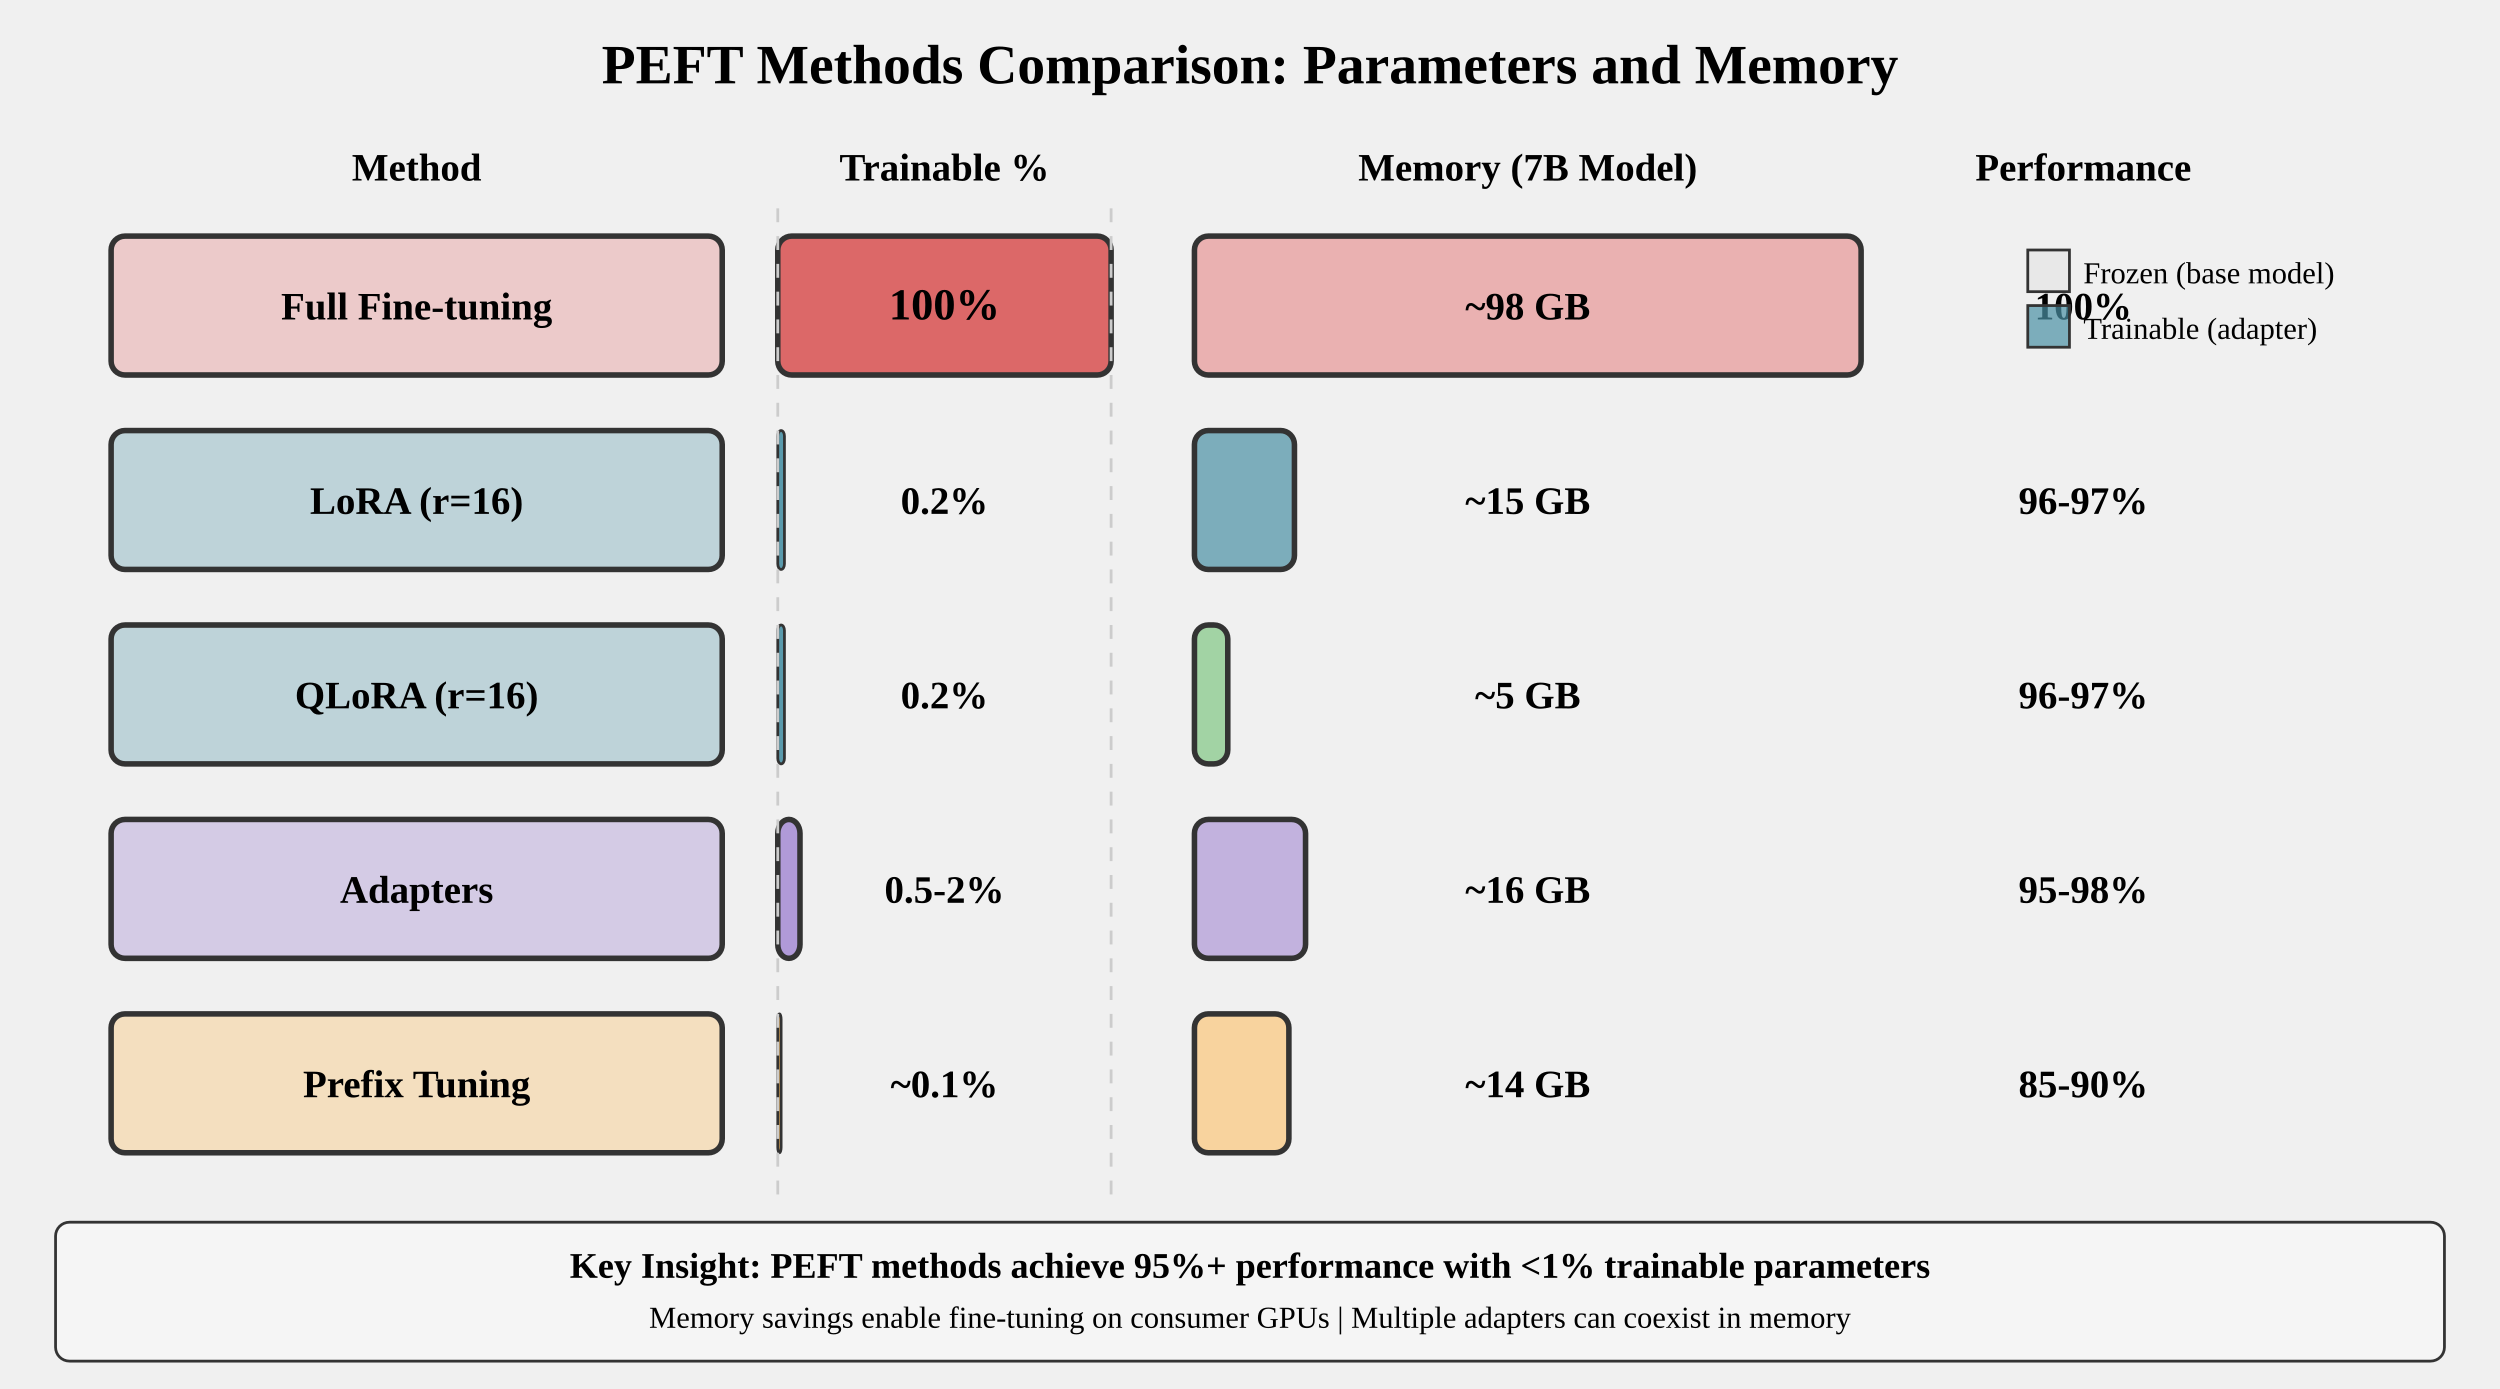
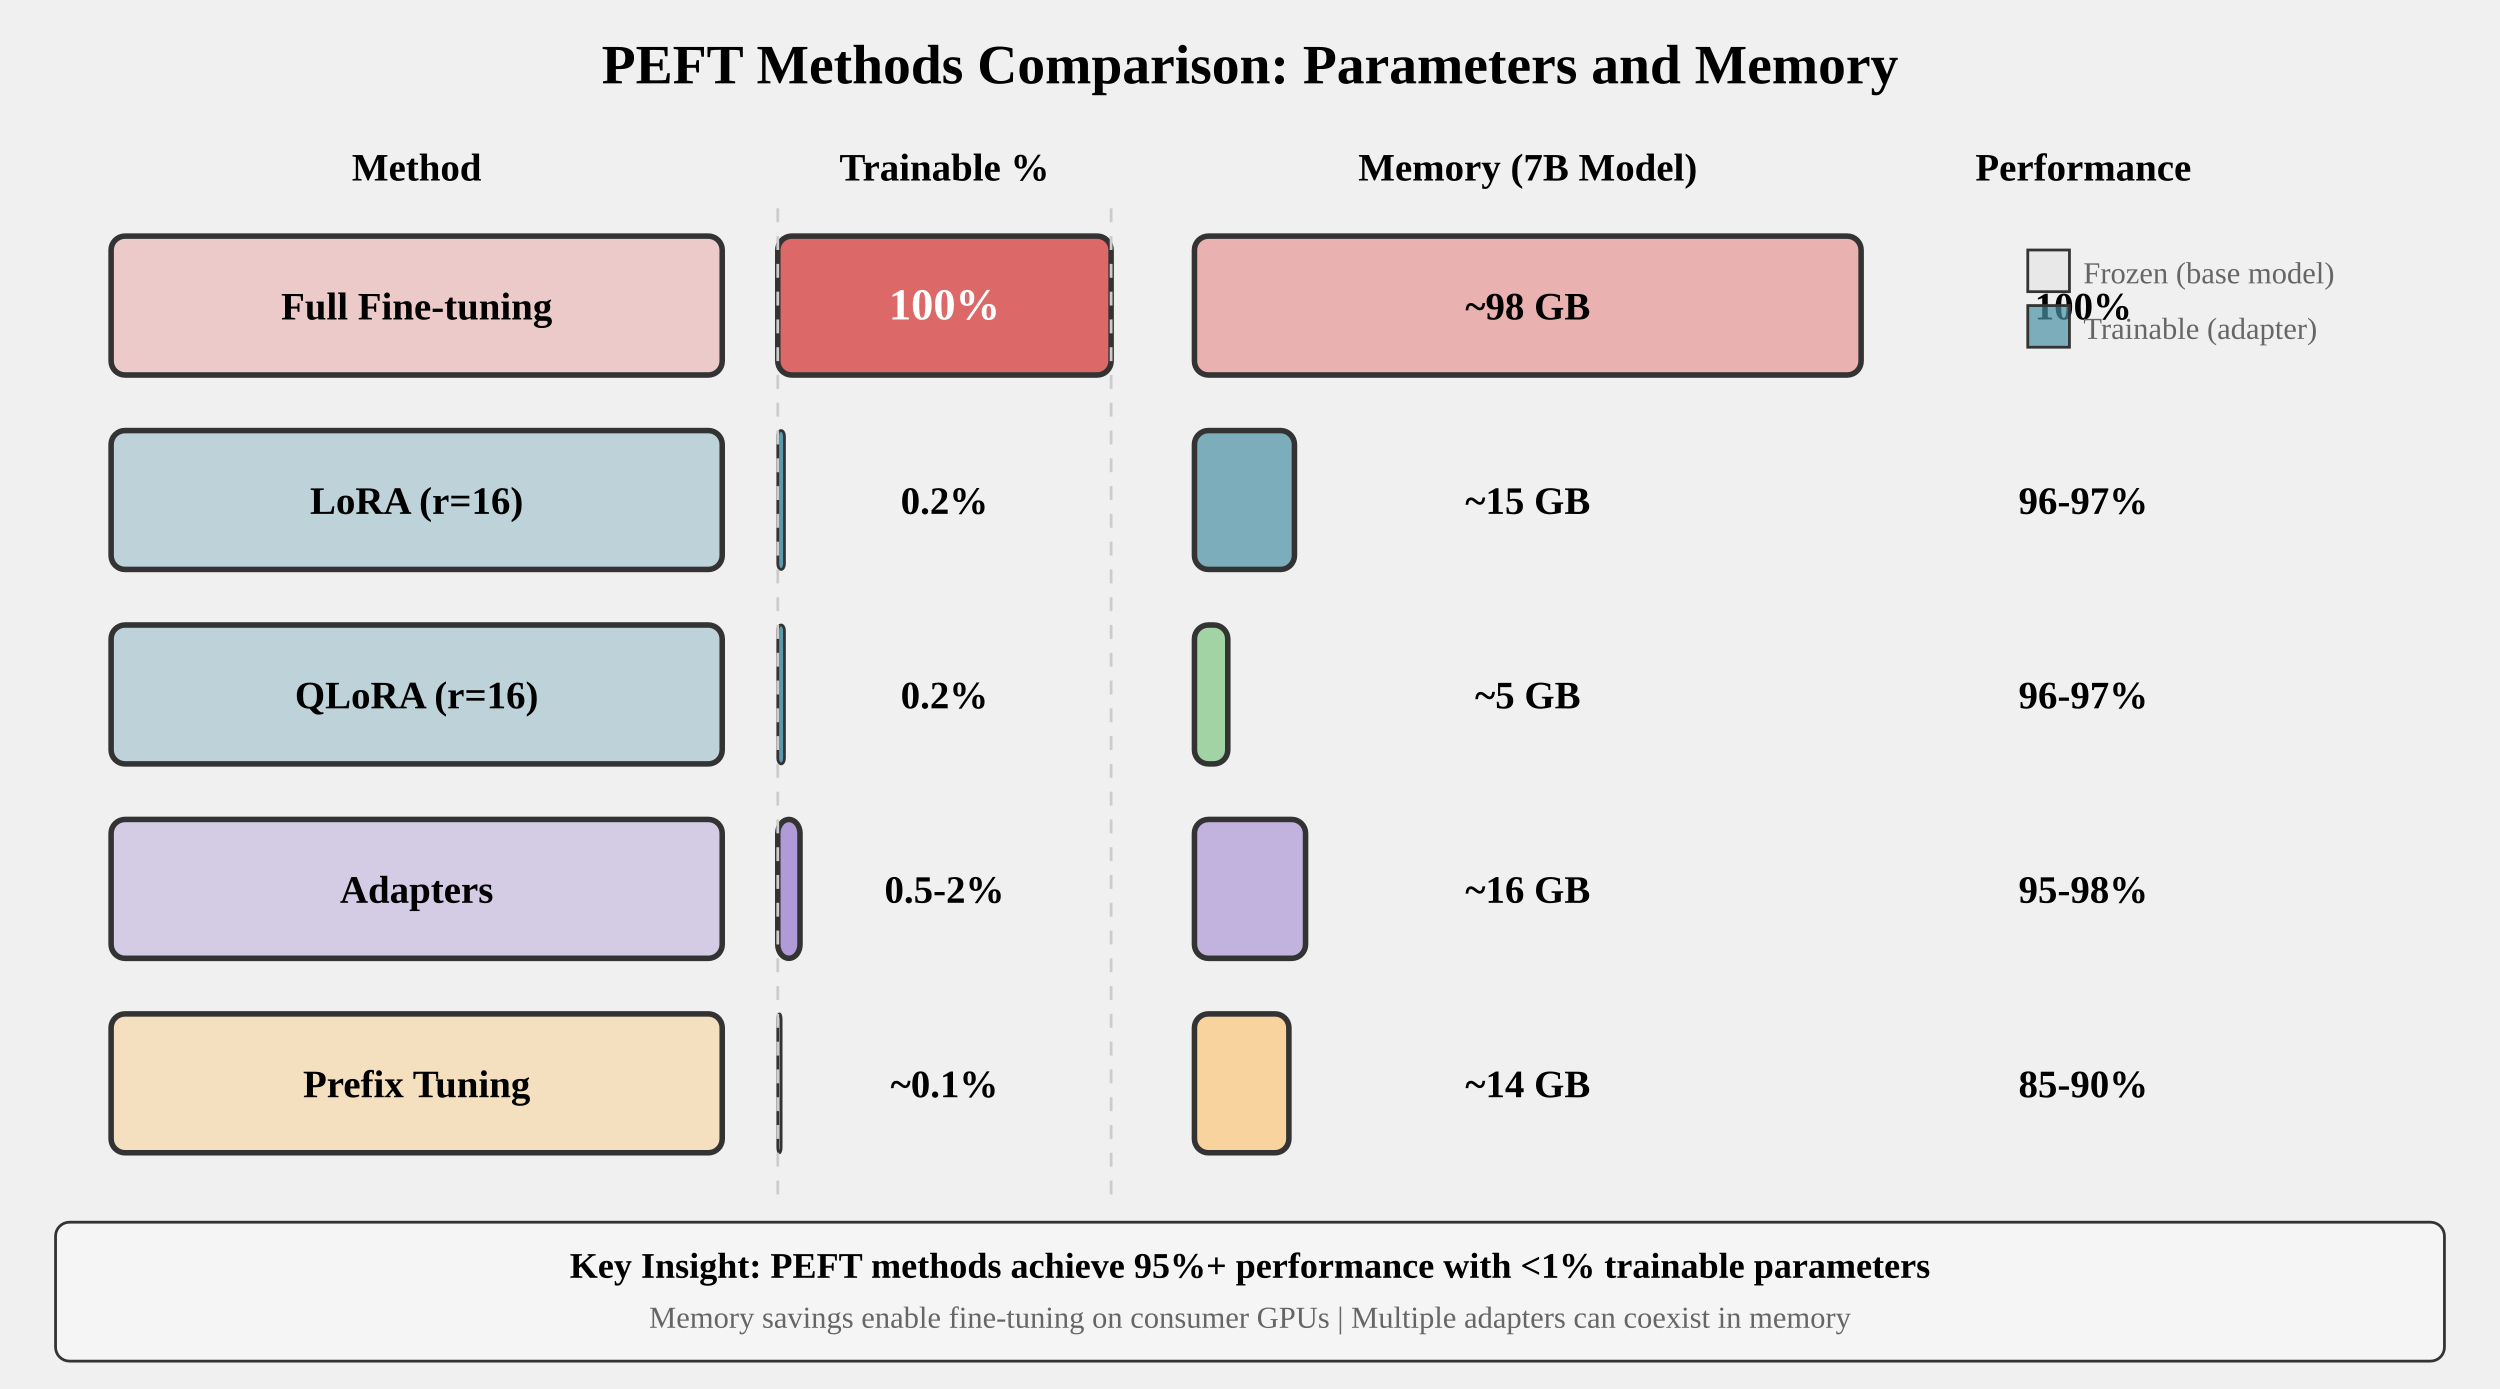
<svg xmlns="http://www.w3.org/2000/svg" viewBox="0 0 900 500">
  <style>
    /* Light mode (default) */
    text { fill: #000000; }
    .axis-text { fill: #000000; }
    .label-text { fill: #666666; }
    line[stroke="#333"] { stroke: #333333; }
    .bg-summary { fill: #F5F5F5; }

    /* Dark mode */
    @media (prefers-color-scheme: dark) {
      text { fill: #ffffff; }
      .axis-text { fill: #ffffff; }
      .label-text { fill: #cccccc; }
      line[stroke="#333"] { stroke: #cccccc; }
      .bg-summary { fill: #2d2d2d; }

      /* Darken colored backgrounds in dark mode for proper contrast with white text */
      rect[fill="#E57373"] { fill: #7a2e2e; }
      rect[fill="#dc6868"] { fill: #7a2e2e; }
      rect[fill="#4A90A4"] { fill: #2d5f6f; }
      rect[fill="#81C784"] { fill: #4a7c4e; }
      rect[fill="#9575CD"] { fill: #5c4a7a; }
      rect[fill="#FFB74D"] { fill: #b8631d; }

      /* Keep white text white in dark mode (for colored backgrounds) */
      text[fill="#fff"],
      text[fill="#ffffff"],
      text[fill="white"] {
        fill: #ffffff;
      }

      /* Keep colored text readable in dark mode */
      text[fill="#E57373"] { fill: #ef5350; }
      text[fill="#81C784"] { fill: #66bb6a; }
      text[fill="#FFB74D"] { fill: #ffa726; }
      text[fill="#4A90A4"] { fill: #4fc3f7; }

      /* Override dark inline text colors */
      text[fill="#000"],
      text[fill="#000000"],
      text[fill="#333"],
      text[fill="#666"] {
        fill: #ffffff;
      }
    }
  </style>
-   <text x="450" y="30" font-size="20" font-weight="bold" text-anchor="middle" fill="#333">
+   <text x="450" y="30" font-size="20" font-weight="bold" text-anchor="middle">
    PEFT Methods Comparison: Parameters and Memory
  </text>
-   <text x="150" y="65" font-size="14" font-weight="bold" text-anchor="middle" fill="#333">Method</text>
-   <text x="340" y="65" font-size="14" font-weight="bold" text-anchor="middle" fill="#333">Trainable %</text>
-   <text x="550" y="65" font-size="14" font-weight="bold" text-anchor="middle" fill="#333">Memory (7B Model)</text>
-   <text x="750" y="65" font-size="14" font-weight="bold" text-anchor="middle" fill="#333">Performance</text>
+   <text x="150" y="65" font-size="14" font-weight="bold" text-anchor="middle">Method</text>
+   <text x="340" y="65" font-size="14" font-weight="bold" text-anchor="middle">Trainable %</text>
+   <text x="550" y="65" font-size="14" font-weight="bold" text-anchor="middle">Memory (7B Model)</text>
+   <text x="750" y="65" font-size="14" font-weight="bold" text-anchor="middle">Performance</text>
  <g id="full-ft">
    <rect x="40" y="85" width="220" height="50" fill="#E57373" fill-opacity="0.3" stroke="#333" stroke-width="2" rx="5" />
    <text x="150" y="115" font-size="14" font-weight="bold" text-anchor="middle">Full Fine-tuning</text>
    <rect x="280" y="85" width="120" height="50" fill="#dc6868" stroke="#333" stroke-width="2" rx="5" />
-     <text x="340" y="115" font-size="16" font-weight="bold" text-anchor="middle">100%</text>
+     <text x="340" y="115" font-size="16" font-weight="bold" text-anchor="middle" style="fill: #fff !important">100%</text>
    <rect x="430" y="85" width="240" height="50" fill="#E57373" fill-opacity="0.5" stroke="#333" stroke-width="2" rx="5" />
    <text x="550" y="115" font-size="14" font-weight="bold" text-anchor="middle">~98 GB</text>
    <text x="750" y="115" font-size="14" font-weight="bold" text-anchor="middle">100%</text>
  </g>
  <g id="lora-16">
    <rect x="40" y="155" width="220" height="50" fill="#4A90A4" fill-opacity="0.3" stroke="#333" stroke-width="2" rx="5" />
    <text x="150" y="185" font-size="14" font-weight="bold" text-anchor="middle">LoRA (r=16)</text>
    <rect x="280" y="155" width="2.4" height="50" fill="#4A90A4" fill-opacity="0.9" stroke="#333" stroke-width="1" rx="2" />
    <text x="340" y="185" font-size="14" font-weight="bold" text-anchor="middle">0.2%</text>
    <rect x="430" y="155" width="36" height="50" fill="#4A90A4" fill-opacity="0.7" stroke="#333" stroke-width="2" rx="5" />
    <text x="550" y="185" font-size="14" font-weight="bold" text-anchor="middle">~15 GB</text>
    <text x="750" y="185" font-size="14" font-weight="bold" text-anchor="middle" fill="#81C784">96-97%</text>
  </g>
  <g id="qlora">
    <rect x="40" y="225" width="220" height="50" fill="#4A90A4" fill-opacity="0.3" stroke="#333" stroke-width="2" rx="5" />
    <text x="150" y="255" font-size="14" font-weight="bold" text-anchor="middle">QLoRA (r=16)</text>
    <rect x="280" y="225" width="2.4" height="50" fill="#4A90A4" fill-opacity="0.9" stroke="#333" stroke-width="1" rx="2" />
    <text x="340" y="255" font-size="14" font-weight="bold" text-anchor="middle">0.2%</text>
    <rect x="430" y="225" width="12" height="50" fill="#81C784" fill-opacity="0.7" stroke="#333" stroke-width="2" rx="5" />
    <text x="550" y="255" font-size="14" font-weight="bold" text-anchor="middle" fill="#81C784">~5 GB</text>
    <text x="750" y="255" font-size="14" font-weight="bold" text-anchor="middle" fill="#81C784">96-97%</text>
  </g>
  <g id="adapters">
    <rect x="40" y="295" width="220" height="50" fill="#9575CD" fill-opacity="0.3" stroke="#333" stroke-width="2" rx="5" />
    <text x="150" y="325" font-size="14" font-weight="bold" text-anchor="middle">Adapters</text>
    <rect x="280" y="295" width="8" height="50" fill="#9575CD" fill-opacity="0.7" stroke="#333" stroke-width="2" rx="5" />
    <text x="340" y="325" font-size="14" font-weight="bold" text-anchor="middle">0.5-2%</text>
    <rect x="430" y="295" width="40" height="50" fill="#9575CD" fill-opacity="0.5" stroke="#333" stroke-width="2" rx="5" />
    <text x="550" y="325" font-size="14" font-weight="bold" text-anchor="middle">~16 GB</text>
    <text x="750" y="325" font-size="14" font-weight="bold" text-anchor="middle">95-98%</text>
  </g>
  <g id="prefix">
    <rect x="40" y="365" width="220" height="50" fill="#FFB74D" fill-opacity="0.3" stroke="#333" stroke-width="2" rx="5" />
    <text x="150" y="395" font-size="14" font-weight="bold" text-anchor="middle">Prefix Tuning</text>
    <rect x="280" y="365" width="1.2" height="50" fill="#FFB74D" fill-opacity="0.9" stroke="#333" stroke-width="1" rx="2" />
-     <text x="340" y="395" font-size="14" font-weight="bold" text-anchor="middle" fill="#333">~0.1%</text>
+     <text x="340" y="395" font-size="14" font-weight="bold" text-anchor="middle">~0.1%</text>
    <rect x="430" y="365" width="34" height="50" fill="#FFB74D" fill-opacity="0.5" stroke="#333" stroke-width="2" rx="5" />
-     <text x="550" y="395" font-size="14" font-weight="bold" text-anchor="middle" fill="#333">~14 GB</text>
+     <text x="550" y="395" font-size="14" font-weight="bold" text-anchor="middle">~14 GB</text>
    <text x="750" y="395" font-size="14" font-weight="bold" text-anchor="middle" fill="#FF9800">85-90%</text>
  </g>
  <g id="legend">
    <rect x="20" y="440" width="860" height="50" class="bg-summary" stroke="#333" stroke-width="1" rx="5" />
-     <text x="450" y="460" font-size="13" font-weight="bold" text-anchor="middle" fill="#333">
+     <text x="450" y="460" font-size="13" font-weight="bold" text-anchor="middle">
      Key Insight: PEFT methods achieve 95%+ performance with &lt;1% trainable parameters
    </text>
-     <text x="450" y="478" font-size="11" text-anchor="middle" fill="#666">
+     <text x="450" y="478" font-size="11" text-anchor="middle" class="label-text">
      Memory savings enable fine-tuning on consumer GPUs | Multiple adapters can coexist in memory
    </text>
  </g>
  <line x1="280" y1="75" x2="280" y2="435" stroke="#CCC" stroke-width="1" stroke-dasharray="5,5" />
  <line x1="400" y1="75" x2="400" y2="435" stroke="#CCC" stroke-width="1" stroke-dasharray="5,5" />
  <g id="frozen-trainable">
    <rect x="730" y="90" width="15" height="15" fill="#E8E8E8" stroke="#333" stroke-width="1" />
-     <text x="750" y="102" font-size="11" fill="#666">Frozen (base model)</text>
+     <text x="750" y="102" font-size="11" class="label-text">Frozen (base model)</text>
    <rect x="730" y="110" width="15" height="15" fill="#4A90A4" fill-opacity="0.7" stroke="#333" stroke-width="1" />
-     <text x="750" y="122" font-size="11" fill="#666">Trainable (adapter)</text>
+     <text x="750" y="122" font-size="11" class="label-text">Trainable (adapter)</text>
  </g>
</svg>
